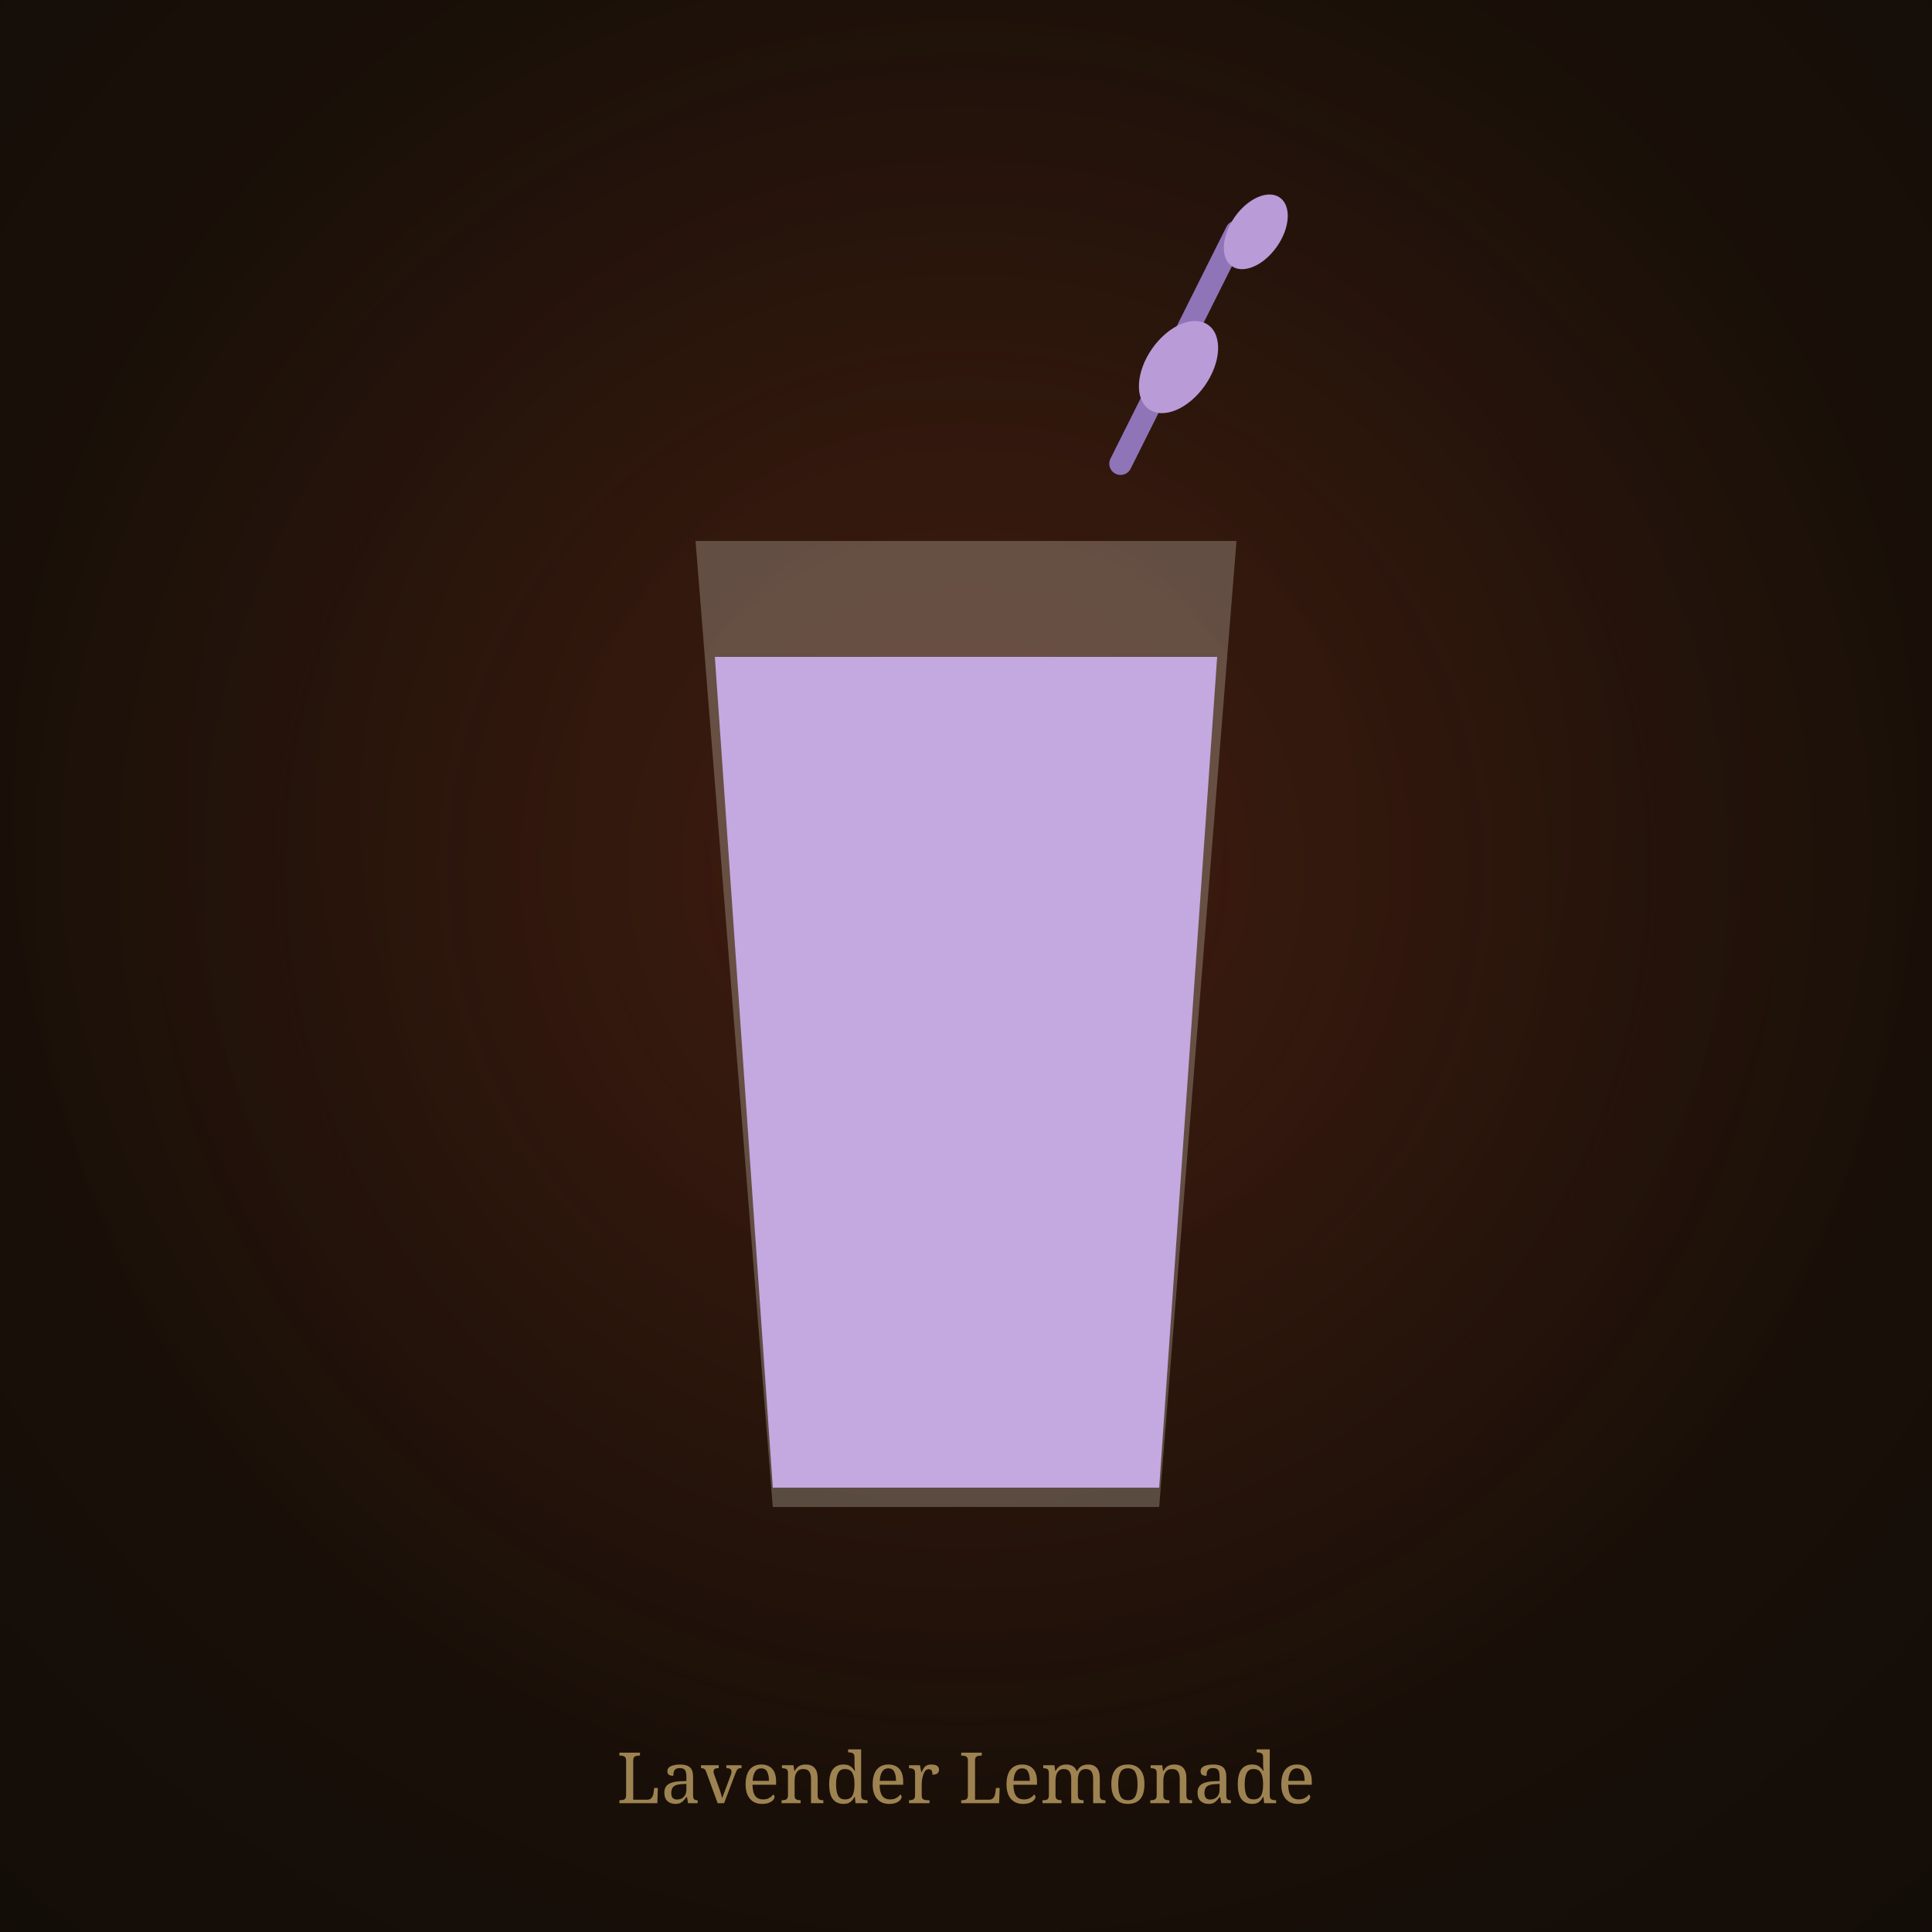
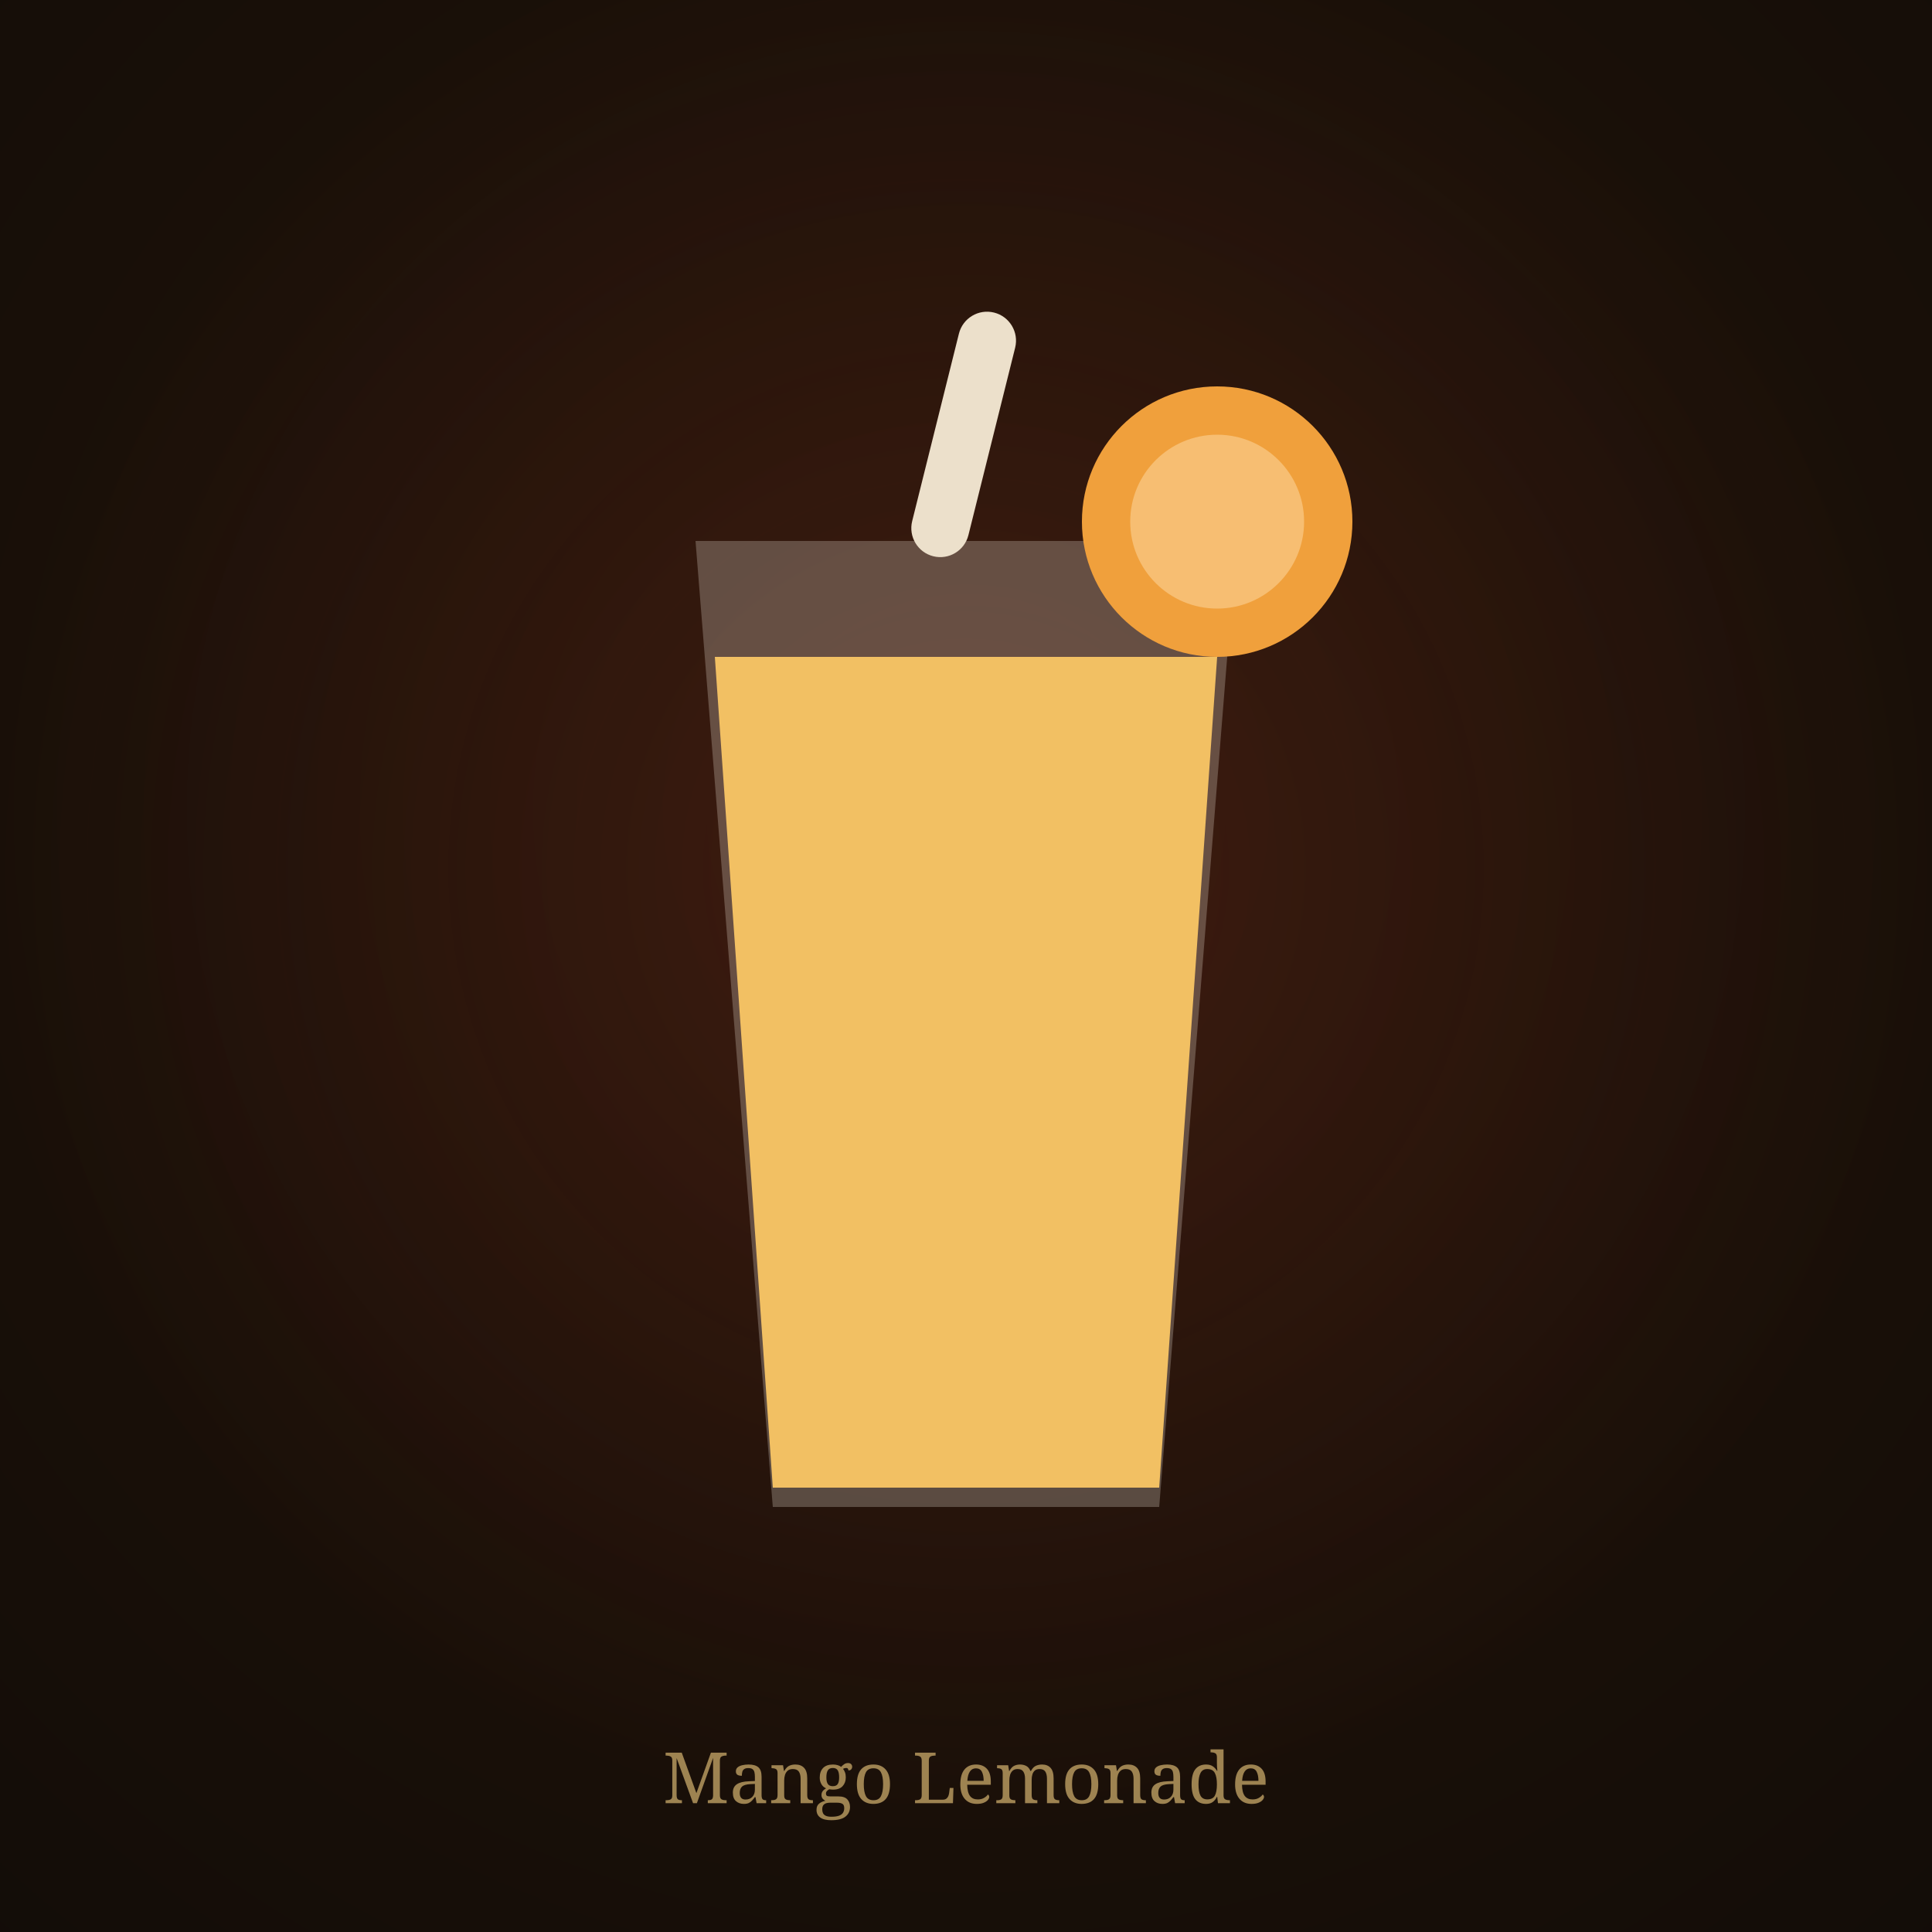
<svg xmlns="http://www.w3.org/2000/svg" width="600" height="600" viewBox="0 0 600 600">
  <defs>
    <radialGradient id="bg" cx="50%" cy="42%" r="80%">
      <stop offset="0%" stop-color="#241509" />
      <stop offset="100%" stop-color="#120C08" />
    </radialGradient>
    <radialGradient id="halo" cx="50%" cy="45%" r="50%">
      <stop offset="0%" stop-color="#C8402E" stop-opacity="0.18" />
      <stop offset="100%" stop-color="#C8402E" stop-opacity="0" />
    </radialGradient>
  </defs>
  <rect width="600" height="600" fill="url(#bg)" />
  <rect width="600" height="600" fill="url(#halo)" />
  <path d="M216 168 L384 168 L360 468 L240 468 Z" fill="#F6EFE3" opacity="0.25" />
-   <path d="M222 204 L378 204 L360 462 L240 462 Z" fill="#C4A8E0" />
-   <g stroke="#8f74b8" stroke-width="7" stroke-linecap="round">
-     <line x1="348" y1="144" x2="384" y2="72" />
-   </g>
-   <g fill="#B99BD8">
-     <ellipse cx="366" cy="114" rx="10" ry="16" transform="rotate(35 366 114)" />
-     <ellipse cx="390" cy="72" rx="8" ry="13" transform="rotate(35 390 72)" />
-   </g>
-   <text x="300" y="560" text-anchor="middle" font-family="Georgia, serif" font-size="22" fill="#C9A96A" opacity="0.75">Lavender Lemonade</text>
+   <path d="M222 204 L378 204 L360 462 L240 462 Z" fill="#F2C063" />
+   <circle cx="378" cy="162" r="42" fill="#F0A03C" />
+   <circle cx="378" cy="162" r="27" fill="#F7BE72" />
+   <rect x="291" y="96" width="18" height="78" rx="9" fill="#ECE0CB" transform="rotate(14 300 132)" />
+   <text x="300" y="560" text-anchor="middle" font-family="Georgia, serif" font-size="22" fill="#C9A96A" opacity="0.75">Mango Lemonade</text>
</svg>
